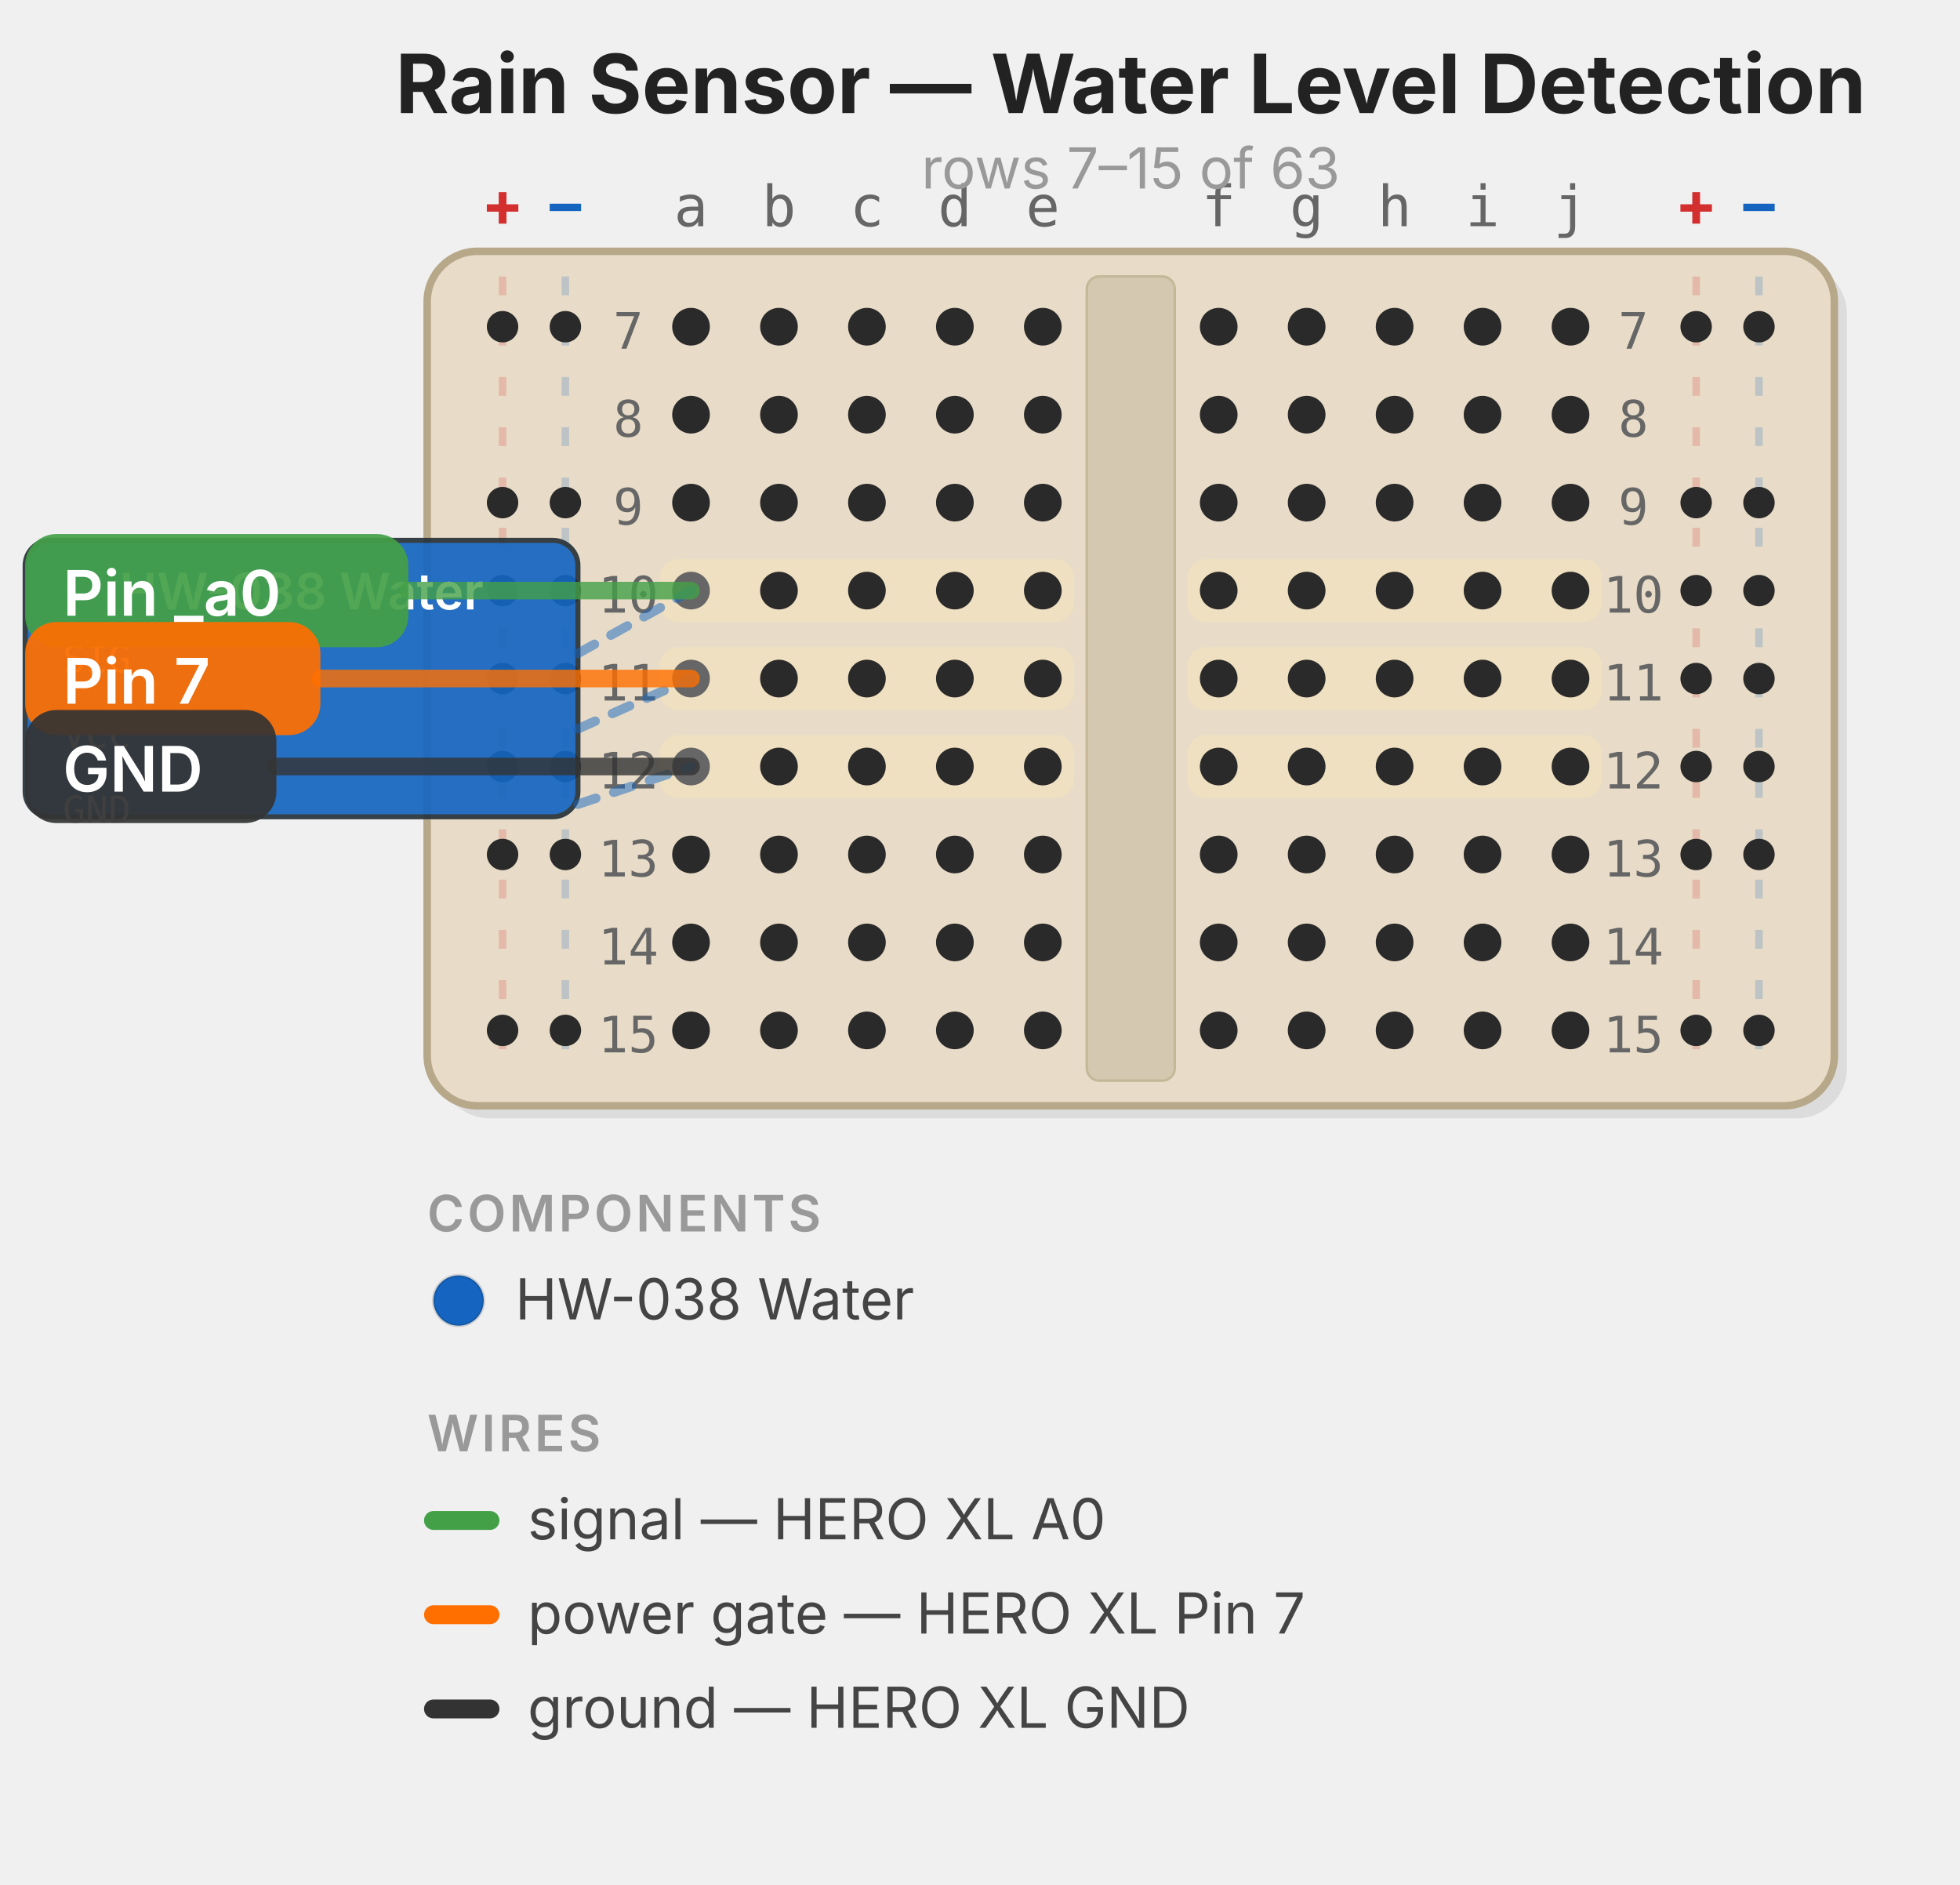
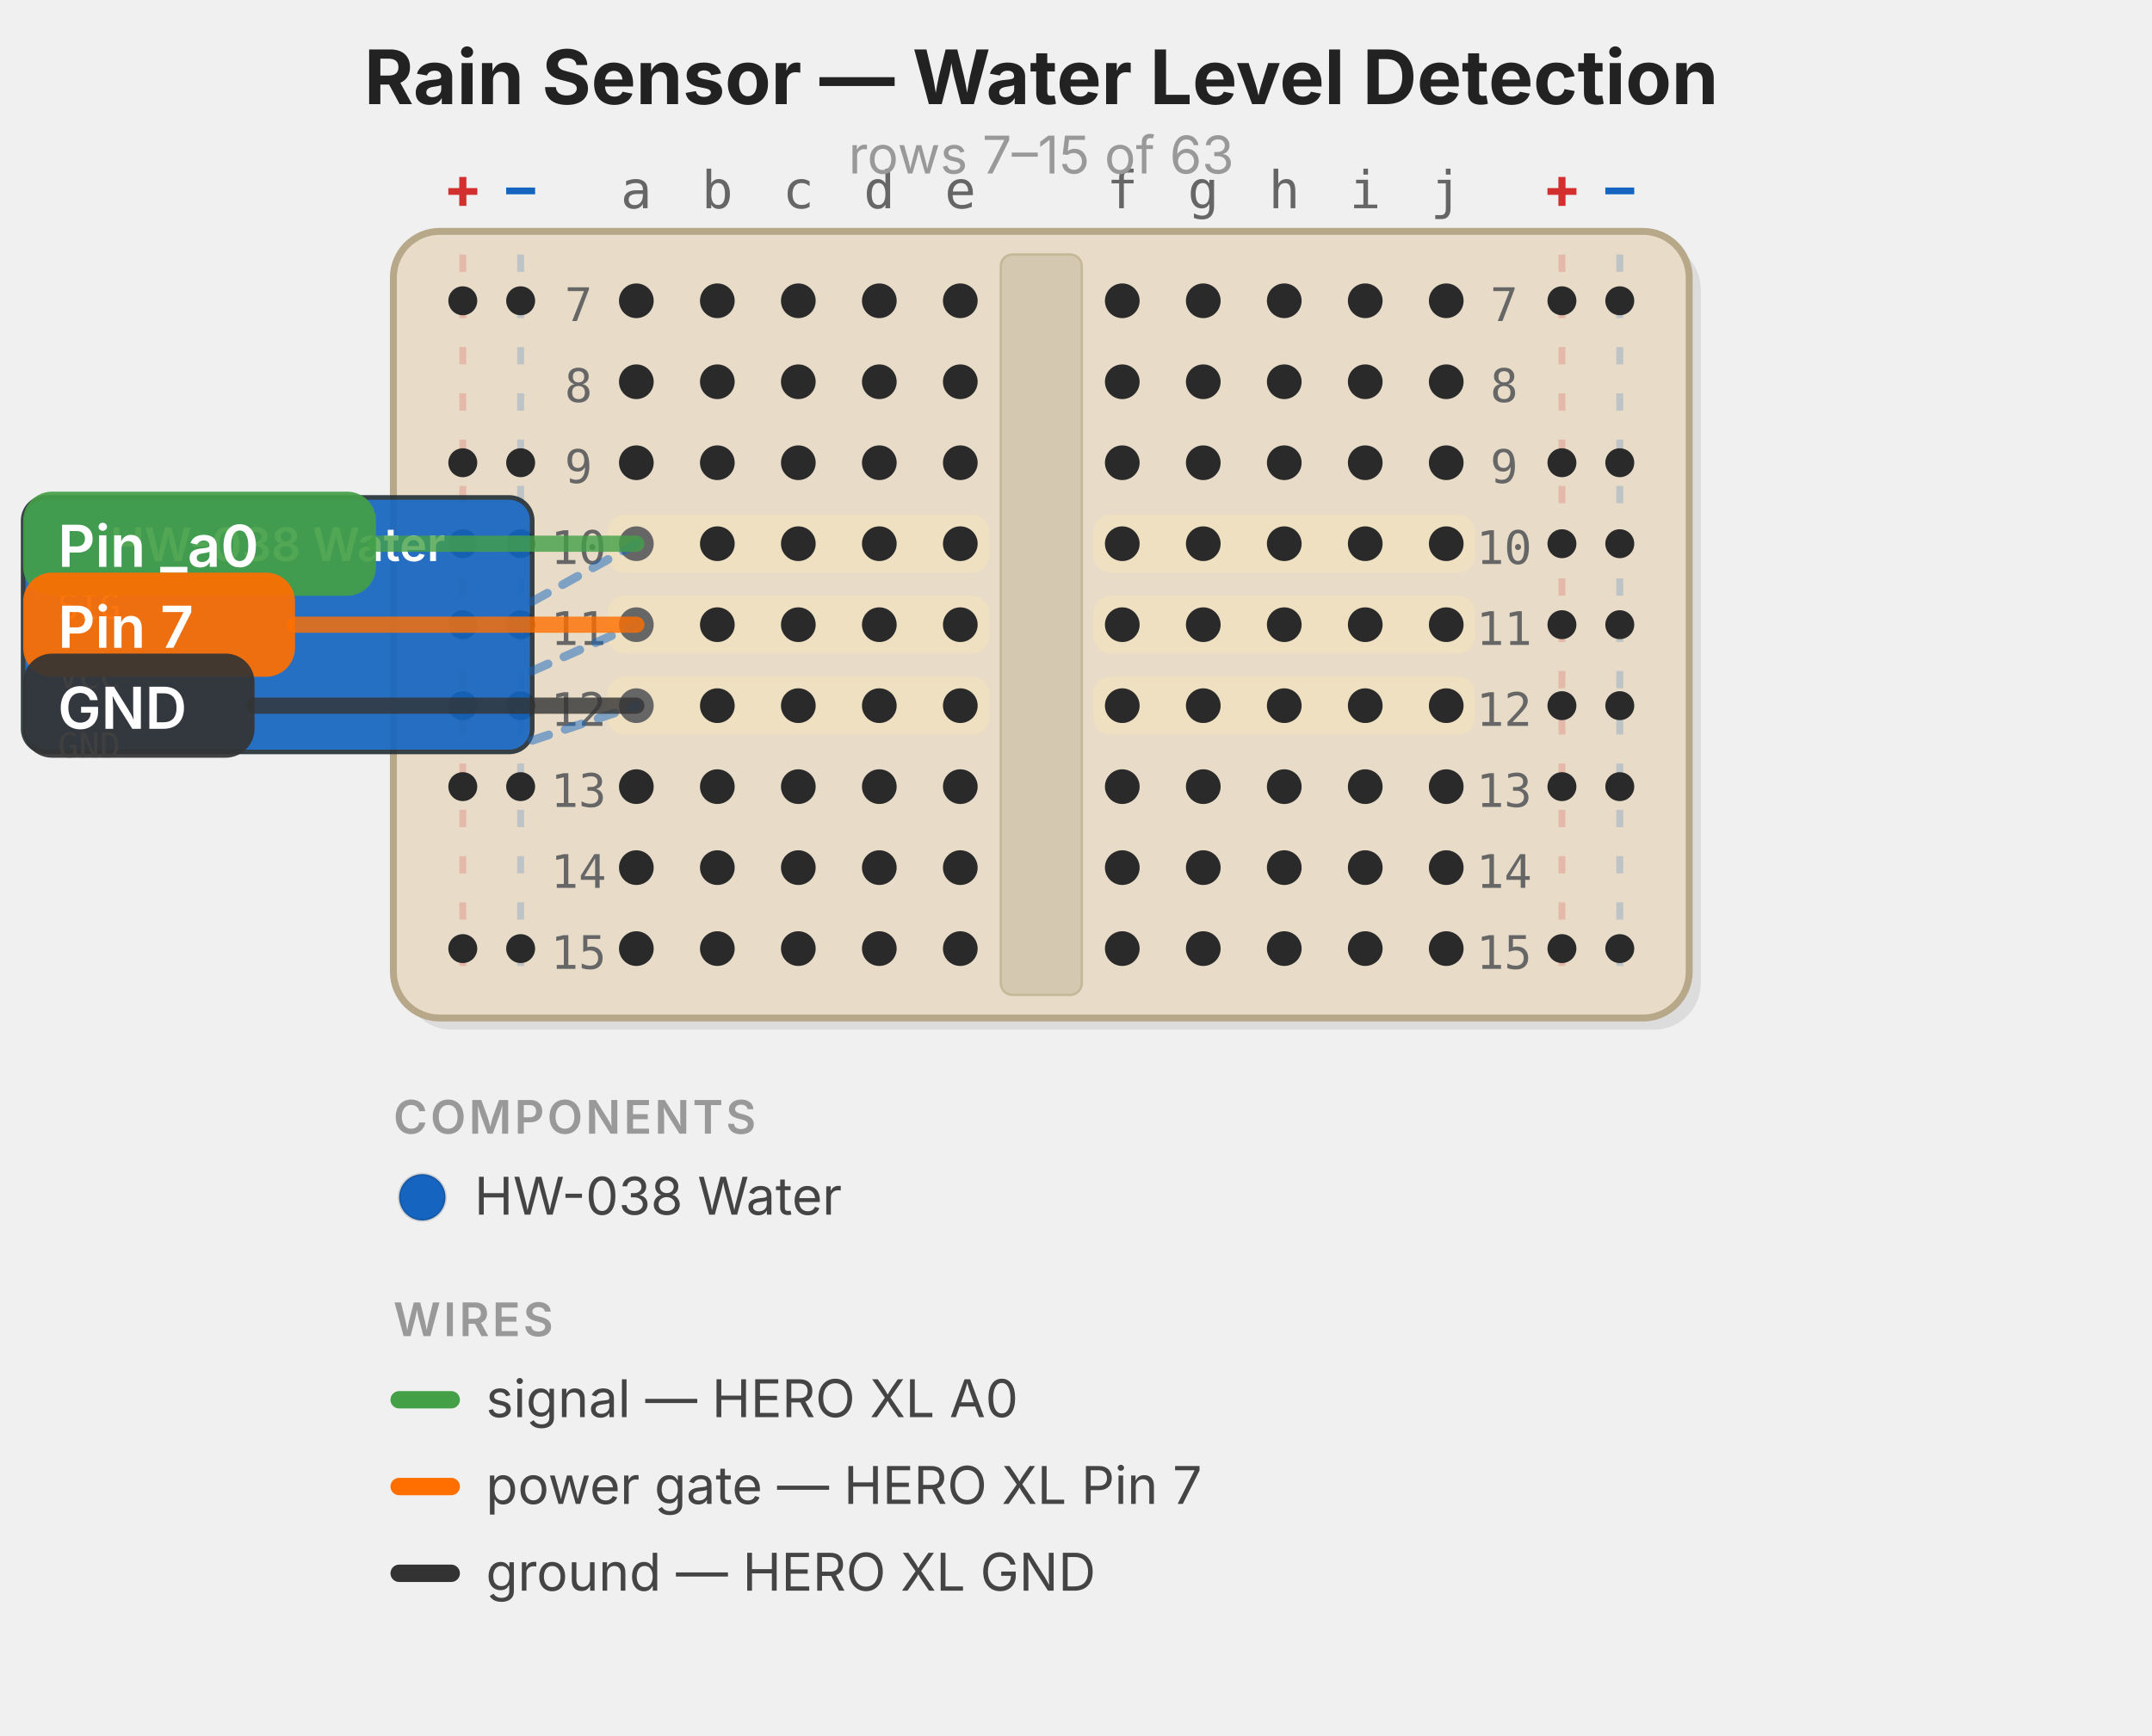
- <svg xmlns="http://www.w3.org/2000/svg" viewBox="0 0 312 300" width="312" height="300" style="background:#fff">
+ <svg xmlns="http://www.w3.org/2000/svg" viewBox="0 0 372 300" width="372" height="300" style="background:#fff">
  <rect x="70.0" y="42.0" width="224.0" height="136.0" rx="8" fill="#00000015" />
  <rect x="68.0" y="40.0" width="224.0" height="136.0" rx="8" fill="#e8dcc8" stroke="#b8a88a" stroke-width="1.2" />
  <rect x="173.0" y="44.0" width="14.0" height="128.0" rx="2" fill="#d4c8b0" stroke="#c4b898" stroke-width="0.4" />
  <line x1="80.0" y1="44.0" x2="80.0" y2="172.0" stroke="#d32f2f" stroke-width="1.2" opacity="0.2" stroke-dasharray="3,5" />
  <line x1="90.0" y1="44.0" x2="90.0" y2="172.0" stroke="#1565c0" stroke-width="1.2" opacity="0.2" stroke-dasharray="3,5" />
  <line x1="270.0" y1="44.0" x2="270.0" y2="172.0" stroke="#d32f2f" stroke-width="1.2" opacity="0.2" stroke-dasharray="3,5" />
  <line x1="280.0" y1="44.0" x2="280.0" y2="172.0" stroke="#1565c0" stroke-width="1.2" opacity="0.2" stroke-dasharray="3,5" />
  <rect x="105.0" y="89.0" width="66.0" height="10.0" rx="3" fill="#ffeaa7" opacity="0.25" />
  <rect x="189.0" y="89.0" width="66.0" height="10.0" rx="3" fill="#ffeaa7" opacity="0.25" />
  <rect x="105.0" y="103.0" width="66.0" height="10.0" rx="3" fill="#ffeaa7" opacity="0.25" />
  <rect x="189.0" y="103.0" width="66.0" height="10.0" rx="3" fill="#ffeaa7" opacity="0.25" />
  <rect x="105.0" y="117.0" width="66.0" height="10.0" rx="3" fill="#ffeaa7" opacity="0.25" />
  <rect x="189.0" y="117.0" width="66.0" height="10.0" rx="3" fill="#ffeaa7" opacity="0.25" />
  <circle cx="110.0" cy="52.0" r="3.0" fill="#2a2a2a" />
  <circle cx="110.0" cy="66.0" r="3.0" fill="#2a2a2a" />
  <circle cx="110.0" cy="80.0" r="3.0" fill="#2a2a2a" />
  <circle cx="110.0" cy="94.0" r="3.0" fill="#666" />
  <circle cx="110.0" cy="108.0" r="3.0" fill="#666" />
  <circle cx="110.0" cy="122.0" r="3.0" fill="#666" />
  <circle cx="110.0" cy="136.0" r="3.0" fill="#2a2a2a" />
  <circle cx="110.0" cy="150.0" r="3.0" fill="#2a2a2a" />
  <circle cx="110.0" cy="164.0" r="3.0" fill="#2a2a2a" />
  <circle cx="124.0" cy="52.0" r="3.0" fill="#2a2a2a" />
  <circle cx="124.0" cy="66.0" r="3.0" fill="#2a2a2a" />
  <circle cx="124.0" cy="80.0" r="3.0" fill="#2a2a2a" />
  <circle cx="124.0" cy="94.0" r="3.0" fill="#2a2a2a" />
  <circle cx="124.0" cy="108.0" r="3.0" fill="#2a2a2a" />
  <circle cx="124.0" cy="122.0" r="3.0" fill="#2a2a2a" />
  <circle cx="124.0" cy="136.0" r="3.0" fill="#2a2a2a" />
  <circle cx="124.0" cy="150.0" r="3.0" fill="#2a2a2a" />
  <circle cx="124.0" cy="164.0" r="3.0" fill="#2a2a2a" />
  <circle cx="138.0" cy="52.0" r="3.0" fill="#2a2a2a" />
  <circle cx="138.0" cy="66.0" r="3.0" fill="#2a2a2a" />
  <circle cx="138.0" cy="80.0" r="3.0" fill="#2a2a2a" />
  <circle cx="138.0" cy="94.0" r="3.0" fill="#2a2a2a" />
  <circle cx="138.0" cy="108.0" r="3.0" fill="#2a2a2a" />
  <circle cx="138.0" cy="122.0" r="3.0" fill="#2a2a2a" />
  <circle cx="138.0" cy="136.0" r="3.0" fill="#2a2a2a" />
  <circle cx="138.0" cy="150.0" r="3.0" fill="#2a2a2a" />
  <circle cx="138.0" cy="164.0" r="3.0" fill="#2a2a2a" />
  <circle cx="152.0" cy="52.0" r="3.0" fill="#2a2a2a" />
  <circle cx="152.0" cy="66.0" r="3.0" fill="#2a2a2a" />
  <circle cx="152.0" cy="80.0" r="3.0" fill="#2a2a2a" />
  <circle cx="152.0" cy="94.0" r="3.0" fill="#2a2a2a" />
  <circle cx="152.0" cy="108.0" r="3.0" fill="#2a2a2a" />
  <circle cx="152.0" cy="122.0" r="3.0" fill="#2a2a2a" />
  <circle cx="152.0" cy="136.0" r="3.0" fill="#2a2a2a" />
  <circle cx="152.0" cy="150.0" r="3.0" fill="#2a2a2a" />
  <circle cx="152.0" cy="164.0" r="3.0" fill="#2a2a2a" />
  <circle cx="166.0" cy="52.0" r="3.0" fill="#2a2a2a" />
  <circle cx="166.0" cy="66.0" r="3.0" fill="#2a2a2a" />
  <circle cx="166.0" cy="80.0" r="3.0" fill="#2a2a2a" />
  <circle cx="166.0" cy="94.0" r="3.0" fill="#2a2a2a" />
  <circle cx="166.0" cy="108.0" r="3.0" fill="#2a2a2a" />
  <circle cx="166.0" cy="122.0" r="3.0" fill="#2a2a2a" />
  <circle cx="166.0" cy="136.0" r="3.0" fill="#2a2a2a" />
  <circle cx="166.0" cy="150.0" r="3.0" fill="#2a2a2a" />
  <circle cx="166.0" cy="164.0" r="3.0" fill="#2a2a2a" />
  <circle cx="194.0" cy="52.0" r="3.0" fill="#2a2a2a" />
  <circle cx="194.0" cy="66.0" r="3.0" fill="#2a2a2a" />
  <circle cx="194.0" cy="80.0" r="3.0" fill="#2a2a2a" />
  <circle cx="194.0" cy="94.0" r="3.0" fill="#2a2a2a" />
  <circle cx="194.0" cy="108.0" r="3.0" fill="#2a2a2a" />
  <circle cx="194.0" cy="122.0" r="3.0" fill="#2a2a2a" />
  <circle cx="194.0" cy="136.0" r="3.0" fill="#2a2a2a" />
  <circle cx="194.0" cy="150.0" r="3.0" fill="#2a2a2a" />
  <circle cx="194.0" cy="164.0" r="3.0" fill="#2a2a2a" />
  <circle cx="208.0" cy="52.0" r="3.0" fill="#2a2a2a" />
  <circle cx="208.0" cy="66.0" r="3.0" fill="#2a2a2a" />
  <circle cx="208.0" cy="80.0" r="3.0" fill="#2a2a2a" />
  <circle cx="208.0" cy="94.0" r="3.0" fill="#2a2a2a" />
  <circle cx="208.0" cy="108.0" r="3.0" fill="#2a2a2a" />
  <circle cx="208.0" cy="122.0" r="3.0" fill="#2a2a2a" />
  <circle cx="208.0" cy="136.0" r="3.0" fill="#2a2a2a" />
  <circle cx="208.0" cy="150.0" r="3.0" fill="#2a2a2a" />
  <circle cx="208.0" cy="164.0" r="3.0" fill="#2a2a2a" />
  <circle cx="222.0" cy="52.0" r="3.0" fill="#2a2a2a" />
  <circle cx="222.0" cy="66.0" r="3.0" fill="#2a2a2a" />
  <circle cx="222.0" cy="80.0" r="3.0" fill="#2a2a2a" />
  <circle cx="222.0" cy="94.0" r="3.0" fill="#2a2a2a" />
  <circle cx="222.0" cy="108.0" r="3.0" fill="#2a2a2a" />
  <circle cx="222.0" cy="122.0" r="3.0" fill="#2a2a2a" />
  <circle cx="222.0" cy="136.0" r="3.0" fill="#2a2a2a" />
  <circle cx="222.0" cy="150.0" r="3.0" fill="#2a2a2a" />
  <circle cx="222.0" cy="164.0" r="3.0" fill="#2a2a2a" />
  <circle cx="236.0" cy="52.0" r="3.0" fill="#2a2a2a" />
  <circle cx="236.0" cy="66.0" r="3.0" fill="#2a2a2a" />
  <circle cx="236.0" cy="80.0" r="3.0" fill="#2a2a2a" />
  <circle cx="236.0" cy="94.0" r="3.0" fill="#2a2a2a" />
  <circle cx="236.0" cy="108.0" r="3.0" fill="#2a2a2a" />
  <circle cx="236.0" cy="122.0" r="3.0" fill="#2a2a2a" />
  <circle cx="236.0" cy="136.0" r="3.0" fill="#2a2a2a" />
  <circle cx="236.0" cy="150.0" r="3.0" fill="#2a2a2a" />
  <circle cx="236.0" cy="164.0" r="3.0" fill="#2a2a2a" />
  <circle cx="250.0" cy="52.0" r="3.0" fill="#2a2a2a" />
  <circle cx="250.0" cy="66.0" r="3.0" fill="#2a2a2a" />
  <circle cx="250.0" cy="80.0" r="3.0" fill="#2a2a2a" />
  <circle cx="250.0" cy="94.0" r="3.0" fill="#2a2a2a" />
  <circle cx="250.0" cy="108.0" r="3.0" fill="#2a2a2a" />
  <circle cx="250.0" cy="122.0" r="3.0" fill="#2a2a2a" />
  <circle cx="250.0" cy="136.0" r="3.0" fill="#2a2a2a" />
  <circle cx="250.0" cy="150.0" r="3.0" fill="#2a2a2a" />
  <circle cx="250.0" cy="164.0" r="3.0" fill="#2a2a2a" />
  <circle cx="80.0" cy="52.0" r="2.5" fill="#2a2a2a" />
  <circle cx="80.0" cy="80.0" r="2.5" fill="#2a2a2a" />
  <circle cx="80.0" cy="94.0" r="2.5" fill="#2a2a2a" />
  <circle cx="80.0" cy="108.0" r="2.5" fill="#2a2a2a" />
  <circle cx="80.0" cy="122.0" r="2.5" fill="#2a2a2a" />
  <circle cx="80.0" cy="136.0" r="2.5" fill="#2a2a2a" />
  <circle cx="80.0" cy="164.0" r="2.5" fill="#2a2a2a" />
  <circle cx="90.0" cy="52.0" r="2.5" fill="#2a2a2a" />
  <circle cx="90.0" cy="80.0" r="2.5" fill="#2a2a2a" />
  <circle cx="90.0" cy="94.0" r="2.5" fill="#2a2a2a" />
  <circle cx="90.0" cy="108.0" r="2.5" fill="#2a2a2a" />
  <circle cx="90.0" cy="122.0" r="2.5" fill="#2a2a2a" />
  <circle cx="90.0" cy="136.0" r="2.5" fill="#2a2a2a" />
  <circle cx="90.0" cy="164.0" r="2.5" fill="#2a2a2a" />
  <circle cx="270.0" cy="52.0" r="2.5" fill="#2a2a2a" />
  <circle cx="270.0" cy="80.0" r="2.5" fill="#2a2a2a" />
  <circle cx="270.0" cy="94.0" r="2.5" fill="#2a2a2a" />
  <circle cx="270.0" cy="108.0" r="2.5" fill="#2a2a2a" />
  <circle cx="270.0" cy="122.0" r="2.5" fill="#2a2a2a" />
  <circle cx="270.0" cy="136.0" r="2.5" fill="#2a2a2a" />
  <circle cx="270.0" cy="164.0" r="2.5" fill="#2a2a2a" />
  <circle cx="280.0" cy="52.0" r="2.5" fill="#2a2a2a" />
  <circle cx="280.0" cy="80.0" r="2.5" fill="#2a2a2a" />
  <circle cx="280.0" cy="94.0" r="2.5" fill="#2a2a2a" />
  <circle cx="280.0" cy="108.0" r="2.5" fill="#2a2a2a" />
  <circle cx="280.0" cy="122.0" r="2.5" fill="#2a2a2a" />
  <circle cx="280.0" cy="136.0" r="2.5" fill="#2a2a2a" />
  <circle cx="280.0" cy="164.0" r="2.5" fill="#2a2a2a" />
  <text x="110.0" y="36.0" font-size="9" fill="#666" text-anchor="middle" font-family="'SF Mono', 'Cascadia Code', 'Fira Code', monospace">a</text>
  <text x="124.0" y="36.0" font-size="9" fill="#666" text-anchor="middle" font-family="'SF Mono', 'Cascadia Code', 'Fira Code', monospace">b</text>
  <text x="138.0" y="36.0" font-size="9" fill="#666" text-anchor="middle" font-family="'SF Mono', 'Cascadia Code', 'Fira Code', monospace">c</text>
  <text x="152.0" y="36.0" font-size="9" fill="#666" text-anchor="middle" font-family="'SF Mono', 'Cascadia Code', 'Fira Code', monospace">d</text>
  <text x="166.0" y="36.0" font-size="9" fill="#666" text-anchor="middle" font-family="'SF Mono', 'Cascadia Code', 'Fira Code', monospace">e</text>
  <text x="194.0" y="36.0" font-size="9" fill="#666" text-anchor="middle" font-family="'SF Mono', 'Cascadia Code', 'Fira Code', monospace">f</text>
  <text x="208.0" y="36.0" font-size="9" fill="#666" text-anchor="middle" font-family="'SF Mono', 'Cascadia Code', 'Fira Code', monospace">g</text>
  <text x="222.0" y="36.0" font-size="9" fill="#666" text-anchor="middle" font-family="'SF Mono', 'Cascadia Code', 'Fira Code', monospace">h</text>
  <text x="236.0" y="36.0" font-size="9" fill="#666" text-anchor="middle" font-family="'SF Mono', 'Cascadia Code', 'Fira Code', monospace">i</text>
  <text x="250.0" y="36.0" font-size="9" fill="#666" text-anchor="middle" font-family="'SF Mono', 'Cascadia Code', 'Fira Code', monospace">j</text>
  <text x="80.0" y="36.0" font-size="10" fill="#d32f2f" font-weight="bold" text-anchor="middle" font-family="system-ui, -apple-system, 'Segoe UI', sans-serif">+</text>
  <text x="90.0" y="36.0" font-size="10" fill="#1565c0" font-weight="bold" text-anchor="middle" font-family="system-ui, -apple-system, 'Segoe UI', sans-serif">–</text>
  <text x="270.0" y="36.0" font-size="10" fill="#d32f2f" font-weight="bold" text-anchor="middle" font-family="system-ui, -apple-system, 'Segoe UI', sans-serif">+</text>
  <text x="280.0" y="36.0" font-size="10" fill="#1565c0" font-weight="bold" text-anchor="middle" font-family="system-ui, -apple-system, 'Segoe UI', sans-serif">–</text>
  <text x="100.0" y="55.5" font-size="8" fill="#666" text-anchor="middle" font-family="'SF Mono', 'Cascadia Code', 'Fira Code', monospace">7</text>
  <text x="260.0" y="55.5" font-size="8" fill="#666" text-anchor="middle" font-family="'SF Mono', 'Cascadia Code', 'Fira Code', monospace">7</text>
  <text x="100.0" y="69.5" font-size="8" fill="#666" text-anchor="middle" font-family="'SF Mono', 'Cascadia Code', 'Fira Code', monospace">8</text>
  <text x="260.0" y="69.5" font-size="8" fill="#666" text-anchor="middle" font-family="'SF Mono', 'Cascadia Code', 'Fira Code', monospace">8</text>
  <text x="100.0" y="83.5" font-size="8" fill="#666" text-anchor="middle" font-family="'SF Mono', 'Cascadia Code', 'Fira Code', monospace">9</text>
  <text x="260.0" y="83.5" font-size="8" fill="#666" text-anchor="middle" font-family="'SF Mono', 'Cascadia Code', 'Fira Code', monospace">9</text>
  <text x="100.0" y="97.5" font-size="8" fill="#666" text-anchor="middle" font-family="'SF Mono', 'Cascadia Code', 'Fira Code', monospace">10</text>
  <text x="260.0" y="97.5" font-size="8" fill="#666" text-anchor="middle" font-family="'SF Mono', 'Cascadia Code', 'Fira Code', monospace">10</text>
  <text x="100.0" y="111.5" font-size="8" fill="#666" text-anchor="middle" font-family="'SF Mono', 'Cascadia Code', 'Fira Code', monospace">11</text>
  <text x="260.0" y="111.5" font-size="8" fill="#666" text-anchor="middle" font-family="'SF Mono', 'Cascadia Code', 'Fira Code', monospace">11</text>
  <text x="100.0" y="125.5" font-size="8" fill="#666" text-anchor="middle" font-family="'SF Mono', 'Cascadia Code', 'Fira Code', monospace">12</text>
  <text x="260.0" y="125.5" font-size="8" fill="#666" text-anchor="middle" font-family="'SF Mono', 'Cascadia Code', 'Fira Code', monospace">12</text>
  <text x="100.0" y="139.5" font-size="8" fill="#666" text-anchor="middle" font-family="'SF Mono', 'Cascadia Code', 'Fira Code', monospace">13</text>
  <text x="260.0" y="139.5" font-size="8" fill="#666" text-anchor="middle" font-family="'SF Mono', 'Cascadia Code', 'Fira Code', monospace">13</text>
  <text x="100.0" y="153.5" font-size="8" fill="#666" text-anchor="middle" font-family="'SF Mono', 'Cascadia Code', 'Fira Code', monospace">14</text>
  <text x="260.0" y="153.5" font-size="8" fill="#666" text-anchor="middle" font-family="'SF Mono', 'Cascadia Code', 'Fira Code', monospace">14</text>
  <text x="100.0" y="167.5" font-size="8" fill="#666" text-anchor="middle" font-family="'SF Mono', 'Cascadia Code', 'Fira Code', monospace">15</text>
  <text x="260.0" y="167.5" font-size="8" fill="#666" text-anchor="middle" font-family="'SF Mono', 'Cascadia Code', 'Fira Code', monospace">15</text>
  <rect x="4.0" y="86.0" width="88.0" height="44.0" rx="4" fill="#1565c0" stroke="#263238" stroke-width="0.8" opacity="0.92" />
  <text x="48.0" y="97.0" font-size="8" fill="white" font-weight="600" text-anchor="middle" font-family="system-ui, -apple-system, 'Segoe UI', sans-serif">HW-038 Water</text>
  <text x="10.0" y="107.0" font-size="6" fill="#ccc" font-family="'SF Mono', 'Cascadia Code', 'Fira Code', monospace">SIG</text>
  <line x1="92.0" y1="104.0" x2="110.0" y2="94.0" stroke="#1565c0" stroke-width="1.5" stroke-linecap="round" opacity="0.5" stroke-dasharray="3,3" />
  <text x="10.0" y="119.0" font-size="6" fill="#ccc" font-family="'SF Mono', 'Cascadia Code', 'Fira Code', monospace">VCC</text>
  <line x1="92.0" y1="116.0" x2="110.0" y2="108.0" stroke="#1565c0" stroke-width="1.5" stroke-linecap="round" opacity="0.5" stroke-dasharray="3,3" />
  <text x="10.0" y="131.0" font-size="6" fill="#ccc" font-family="'SF Mono', 'Cascadia Code', 'Fira Code', monospace">GND</text>
  <line x1="92.0" y1="128.0" x2="110.0" y2="122.0" stroke="#1565c0" stroke-width="1.5" stroke-linecap="round" opacity="0.5" stroke-dasharray="3,3" />
  <line x1="65.0" y1="94.0" x2="110.0" y2="94.0" stroke="#43a047" stroke-width="2.8" stroke-linecap="round" opacity="0.8" />
  <rect x="4.0" y="85.0" width="61.0" height="18.0" rx="5" fill="#43a047" opacity="0.92" />
  <text x="10.0" y="98.0" font-size="10" fill="white" font-weight="600" font-family="system-ui, -apple-system, 'Segoe UI', sans-serif">Pin _a0</text>
  <line x1="51.0" y1="108.0" x2="110.0" y2="108.0" stroke="#ff6f00" stroke-width="2.8" stroke-linecap="round" opacity="0.8" />
  <rect x="4.0" y="99.0" width="47.0" height="18.0" rx="5" fill="#ff6f00" opacity="0.92" />
  <text x="10.0" y="112.0" font-size="10" fill="white" font-weight="600" font-family="system-ui, -apple-system, 'Segoe UI', sans-serif">Pin 7</text>
  <line x1="44.0" y1="122.0" x2="110.0" y2="122.0" stroke="#333333" stroke-width="2.8" stroke-linecap="round" opacity="0.8" />
  <rect x="4.0" y="113.0" width="40.0" height="18.0" rx="5" fill="#333333" opacity="0.92" />
  <text x="10.0" y="126.0" font-size="10" fill="white" font-weight="600" font-family="system-ui, -apple-system, 'Segoe UI', sans-serif">GND</text>
  <text x="68.0" y="196.0" font-size="8" fill="#999" font-weight="600" letter-spacing="0.5" font-family="system-ui, -apple-system, 'Segoe UI', sans-serif">COMPONENTS</text>
  <circle cx="73.0" cy="207.0" r="4.0" fill="#1565c0" stroke="#0002" stroke-width="0.5" />
  <text x="82.0" y="210.0" font-size="9" fill="#444" font-family="system-ui, -apple-system, 'Segoe UI', sans-serif">HW-038 Water</text>
  <text x="68.0" y="231.0" font-size="8" fill="#999" font-weight="600" letter-spacing="0.5" font-family="system-ui, -apple-system, 'Segoe UI', sans-serif">WIRES</text>
  <line x1="69.0" y1="242.0" x2="78.0" y2="242.0" stroke="#43a047" stroke-width="3" stroke-linecap="round" />
  <text x="84.0" y="245.0" font-size="9" fill="#444" font-family="system-ui, -apple-system, 'Segoe UI', sans-serif">signal — HERO XL A0</text>
  <line x1="69.0" y1="257.0" x2="78.0" y2="257.0" stroke="#ff6f00" stroke-width="3" stroke-linecap="round" />
  <text x="84.0" y="260.0" font-size="9" fill="#444" font-family="system-ui, -apple-system, 'Segoe UI', sans-serif">power gate — HERO XL Pin 7</text>
  <line x1="69.0" y1="272.0" x2="78.0" y2="272.0" stroke="#333333" stroke-width="3" stroke-linecap="round" />
  <text x="84.0" y="275.0" font-size="9" fill="#444" font-family="system-ui, -apple-system, 'Segoe UI', sans-serif">ground — HERO XL GND</text>
  <text x="180.0" y="18.0" font-size="13" fill="#222" font-weight="700" text-anchor="middle" font-family="system-ui, -apple-system, 'Segoe UI', sans-serif">Rain Sensor — Water Level Detection</text>
  <text x="180.0" y="30.0" font-size="9" fill="#999" text-anchor="middle" font-family="system-ui, -apple-system, 'Segoe UI', sans-serif">rows 7–15 of 63</text>
</svg>
